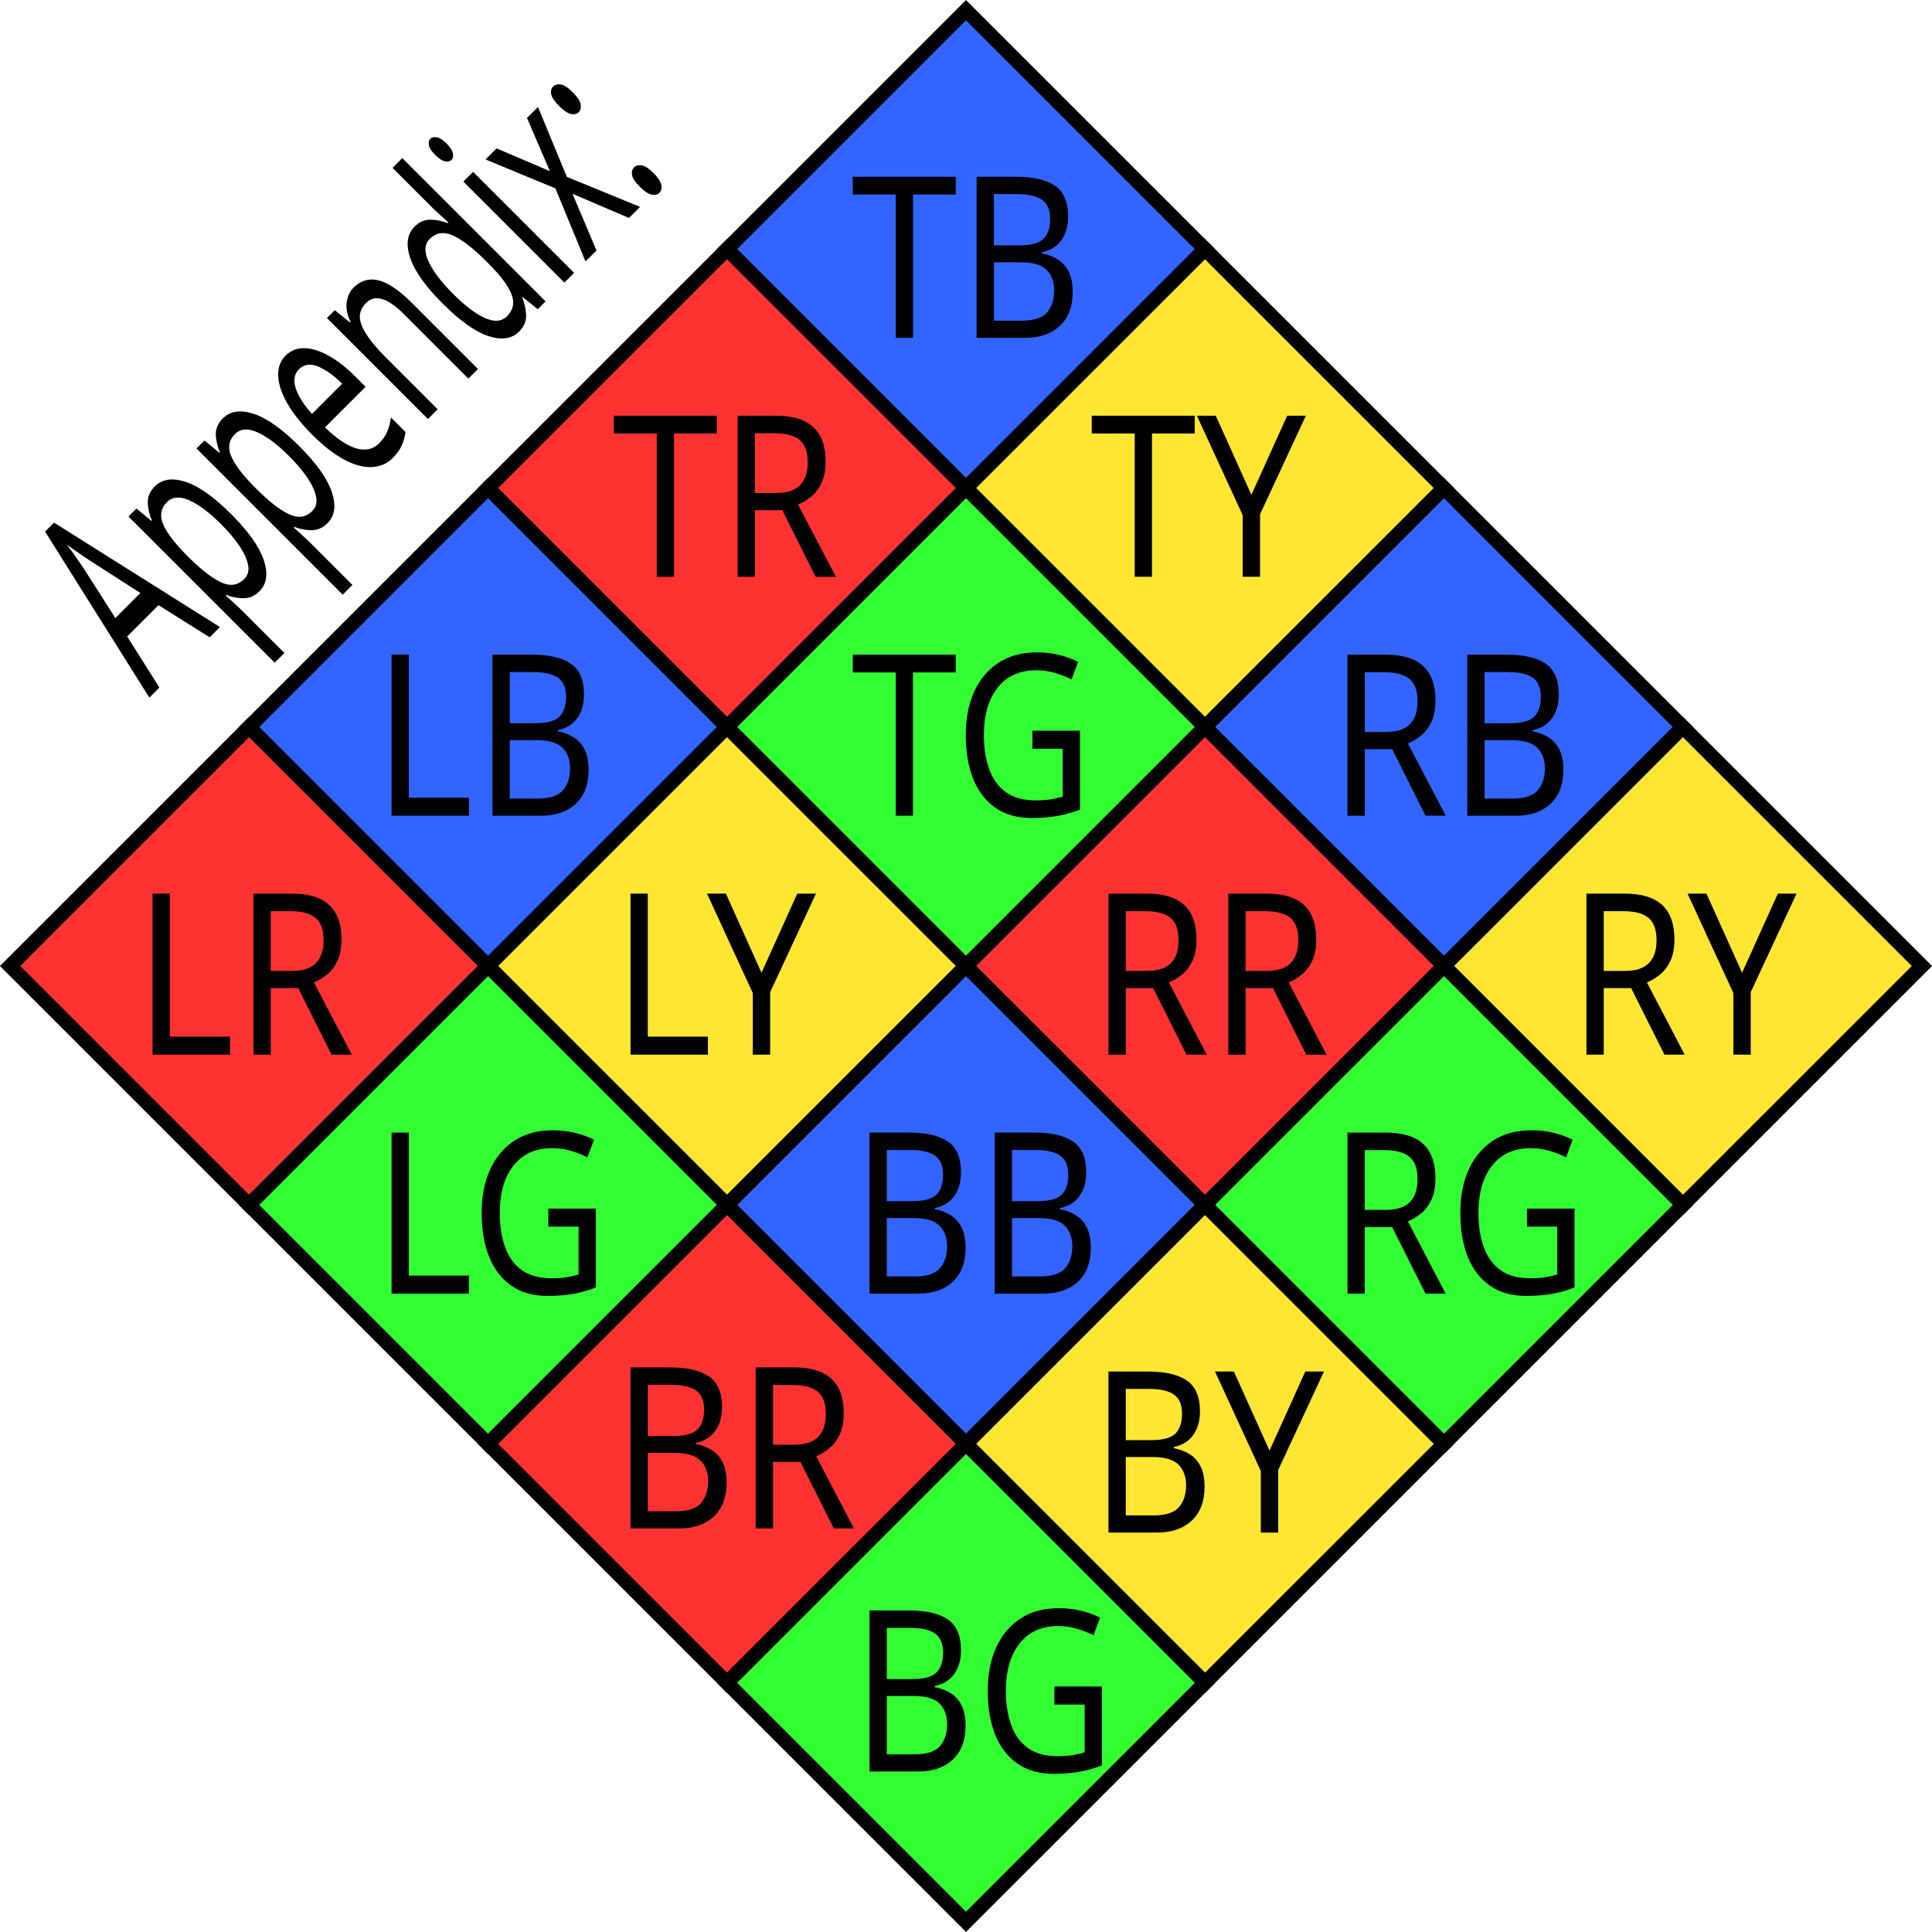
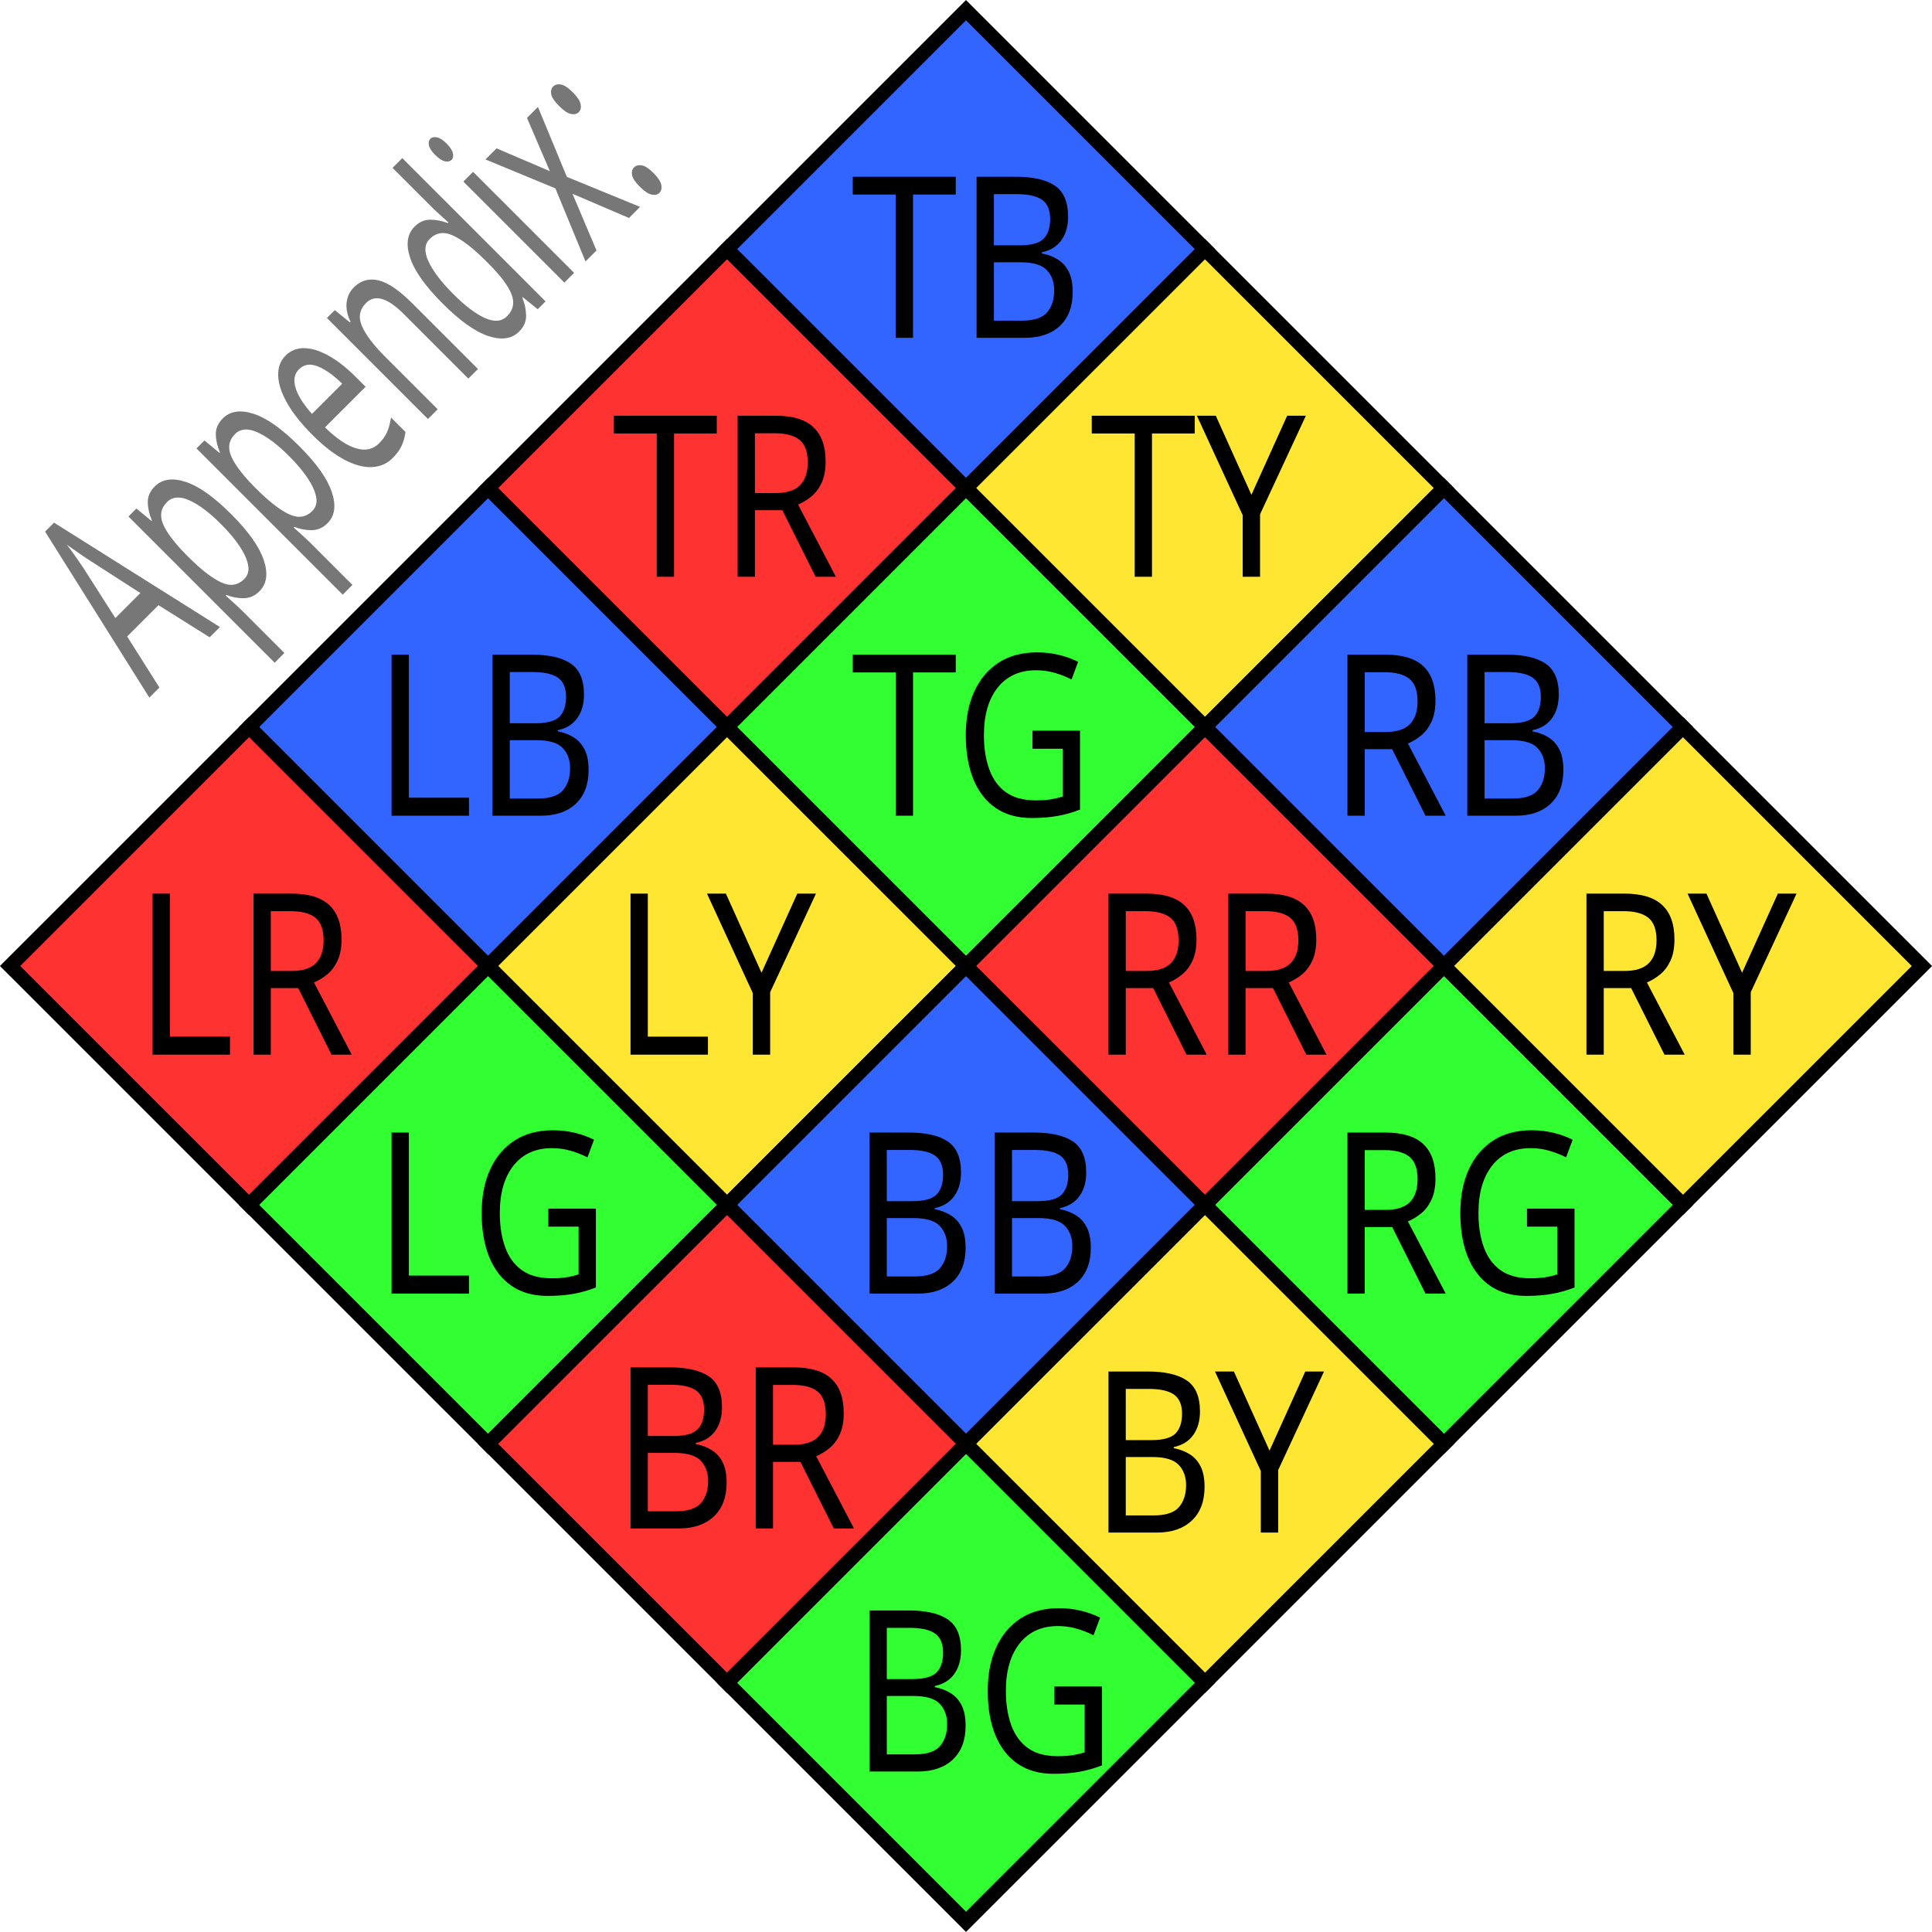
<svg xmlns="http://www.w3.org/2000/svg" viewBox="0 0 400 400" fill="none" version="1.1" id="svg6" width="400" height="400">
  <defs id="defs10" />
  <path style="fill:#3264ff;fill-opacity:1;stroke:#000000;stroke-width:2.969;stroke-linecap:butt;stroke-linejoin:miter;stroke-miterlimit:4;stroke-dasharray:none;stroke-opacity:1" d="M 200,2.11 150.522,51.583 200,101.055 249.478,51.583 Z" id="path1464" />
  <path style="fill:#ffe632;fill-opacity:1;stroke:#000000;stroke-width:2.969;stroke-linecap:butt;stroke-linejoin:miter;stroke-miterlimit:4;stroke-dasharray:none;stroke-opacity:1" d="m 249.478,51.583 -49.478,49.472 49.478,49.472 49.478,-49.472 z" id="path1464-6" />
  <path style="fill:#3264ff;fill-opacity:1;stroke:#000000;stroke-width:2.969;stroke-linecap:butt;stroke-linejoin:miter;stroke-miterlimit:4;stroke-dasharray:none;stroke-opacity:1" d="M 298.956,101.055 249.478,150.528 298.956,200 348.434,150.528 Z" id="path1464-9" />
  <path style="fill:#ffe632;fill-opacity:1;stroke:#000000;stroke-width:2.969;stroke-linecap:butt;stroke-linejoin:miter;stroke-miterlimit:4;stroke-dasharray:none;stroke-opacity:1" d="M 348.434,150.528 298.956,200 348.434,249.472 397.912,200 Z" id="path1464-1" />
  <path style="fill:#ff3232;fill-opacity:1;stroke:#000000;stroke-width:2.969;stroke-linecap:butt;stroke-linejoin:miter;stroke-miterlimit:4;stroke-dasharray:none;stroke-opacity:1" d="m 150.522,51.583 -49.478,49.472 49.478,49.472 49.478,-49.472 z" id="path1464-91" />
  <path style="fill:#32ff32;fill-opacity:1;stroke:#000000;stroke-width:2.969;stroke-linecap:butt;stroke-linejoin:miter;stroke-miterlimit:4;stroke-dasharray:none;stroke-opacity:1" d="M 200,101.055 150.522,150.528 200,200 249.478,150.528 Z" id="path1464-6-8" />
  <path style="fill:#ff3232;fill-opacity:1;stroke:#000000;stroke-width:2.969;stroke-linecap:butt;stroke-linejoin:miter;stroke-miterlimit:4;stroke-dasharray:none;stroke-opacity:1" d="M 249.478,150.528 200,200 249.478,249.472 298.956,200 Z" id="path1464-9-5" />
  <path style="fill:#32ff32;fill-opacity:1;stroke:#000000;stroke-width:2.969;stroke-linecap:butt;stroke-linejoin:miter;stroke-miterlimit:4;stroke-dasharray:none;stroke-opacity:1" d="m 298.956,200 -49.478,49.472 49.478,49.472 49.478,-49.472 z" id="path1464-1-2" />
  <path style="fill:#3264ff;fill-opacity:1;stroke:#000000;stroke-width:2.969;stroke-linecap:butt;stroke-linejoin:miter;stroke-miterlimit:4;stroke-dasharray:none;stroke-opacity:1" d="M 101.044,101.055 51.566,150.528 101.044,200 l 49.478,-49.472 z" id="path1464-7" />
  <path style="fill:#ffe632;fill-opacity:1;stroke:#000000;stroke-width:2.969;stroke-linecap:butt;stroke-linejoin:miter;stroke-miterlimit:4;stroke-dasharray:none;stroke-opacity:1" d="M 150.522,150.528 101.044,200 150.522,249.472 200,200 Z" id="path1464-6-1" />
  <path style="fill:#3264ff;fill-opacity:1;stroke:#000000;stroke-width:2.969;stroke-linecap:butt;stroke-linejoin:miter;stroke-miterlimit:4;stroke-dasharray:none;stroke-opacity:1" d="m 200,200 -49.478,49.472 49.478,49.472 49.478,-49.472 z" id="path1464-9-1" />
  <path style="fill:#ffe632;fill-opacity:1;stroke:#000000;stroke-width:2.969;stroke-linecap:butt;stroke-linejoin:miter;stroke-miterlimit:4;stroke-dasharray:none;stroke-opacity:1" d="m 249.478,249.472 -49.478,49.472 49.478,49.472 49.478,-49.472 z" id="path1464-1-7" />
  <path style="fill:#ff3232;fill-opacity:1;stroke:#000000;stroke-width:2.969;stroke-linecap:butt;stroke-linejoin:miter;stroke-miterlimit:4;stroke-dasharray:none;stroke-opacity:1" d="M 51.566,150.528 2.088,200 51.566,249.472 101.044,200 Z" id="path1464-91-3" />
  <path style="fill:#32ff32;fill-opacity:1;stroke:#000000;stroke-width:2.969;stroke-linecap:butt;stroke-linejoin:miter;stroke-miterlimit:4;stroke-dasharray:none;stroke-opacity:1" d="m 101.044,200 -49.478,49.472 49.478,49.472 49.478,-49.472 z" id="path1464-6-8-4" />
  <path style="fill:#ff3232;fill-opacity:1;stroke:#000000;stroke-width:2.969;stroke-linecap:butt;stroke-linejoin:miter;stroke-miterlimit:4;stroke-dasharray:none;stroke-opacity:1" d="m 150.522,249.472 -49.478,49.472 49.478,49.472 49.478,-49.472 z" id="path1464-9-5-7" />
  <path style="fill:#32ff32;fill-opacity:1;stroke:#000000;stroke-width:2.969;stroke-linecap:butt;stroke-linejoin:miter;stroke-miterlimit:4;stroke-dasharray:none;stroke-opacity:1" d="m 200,298.945 -49.478,49.472 49.478,49.472 49.478,-49.472 z" id="path1464-1-2-8" />
  <text xml:space="preserve" style="font-style:normal;font-variant:normal;font-weight:normal;font-stretch:normal;font-size:43.16px;line-height:1.25;font-family:'Special Elite';-inkscape-font-specification:'Special Elite';fill:#000000;fill-opacity:1;stroke-width:3.237" x="190.647" y="64.623" id="text6923" transform="scale(0.9239726,1.082283)">
    <tspan id="tspan6921" x="190.647" y="64.623" style="stroke-width:3.237;-inkscape-font-specification:'Special Elite';font-family:'Special Elite';font-weight:normal;font-style:normal;font-stretch:normal;font-variant:normal">TB</tspan>
  </text>
  <text xml:space="preserve" style="font-style:normal;font-variant:normal;font-weight:normal;font-stretch:normal;font-size:43.16px;line-height:1.25;font-family:'Special Elite';-inkscape-font-specification:'Special Elite';fill:#000000;fill-opacity:1;stroke-width:3.237" x="137.098" y="110.334" id="text6923-6" transform="scale(0.9239726,1.082283)">
    <tspan id="tspan6921-4" x="137.098" y="110.334" style="stroke-width:3.237;-inkscape-font-specification:'Special Elite';font-family:'Special Elite';font-weight:normal;font-style:normal;font-stretch:normal;font-variant:normal">TR</tspan>
  </text>
  <text xml:space="preserve" style="font-style:normal;font-variant:normal;font-weight:normal;font-stretch:normal;font-size:43.16px;line-height:1.25;font-family:'Special Elite';-inkscape-font-specification:'Special Elite';fill:#000000;fill-opacity:1;stroke-width:3.237" x="190.647" y="156.045" id="text6923-6-4" transform="scale(0.9239726,1.082283)">
    <tspan id="tspan6921-4-4" x="190.647" y="156.045" style="stroke-width:3.237;-inkscape-font-specification:'Special Elite';font-family:'Special Elite';font-weight:normal;font-style:normal;font-stretch:normal;font-variant:normal">TG</tspan>
  </text>
  <text xml:space="preserve" style="font-style:normal;font-variant:normal;font-weight:normal;font-stretch:normal;font-size:43.16px;line-height:1.25;font-family:'Special Elite';-inkscape-font-specification:'Special Elite';fill:#000000;fill-opacity:1;stroke-width:3.237" x="244.196" y="110.334" id="text6923-6-5" transform="scale(0.9239726,1.082283)">
    <tspan id="tspan6921-4-2" x="244.196" y="110.334" style="stroke-width:3.237;-inkscape-font-specification:'Special Elite';font-family:'Special Elite';font-weight:normal;font-style:normal;font-stretch:normal;font-variant:normal">TY</tspan>
  </text>
  <text xml:space="preserve" style="font-style:normal;font-variant:normal;font-weight:normal;font-stretch:normal;font-size:43.16px;line-height:1.25;font-family:'Special Elite';-inkscape-font-specification:'Special Elite';fill:#000000;fill-opacity:1;stroke-width:3.237" x="297.745" y="156.045" id="text6923-6-8" transform="scale(0.9239726,1.082283)">
    <tspan id="tspan6921-4-5" x="297.745" y="156.045" style="stroke-width:3.237;-inkscape-font-specification:'Special Elite';font-family:'Special Elite';font-weight:normal;font-style:normal;font-stretch:normal;font-variant:normal">RB</tspan>
  </text>
  <text xml:space="preserve" style="font-style:normal;font-variant:normal;font-weight:normal;font-stretch:normal;font-size:43.16px;line-height:1.25;font-family:'Special Elite';-inkscape-font-specification:'Special Elite';fill:#000000;fill-opacity:1;stroke-width:3.237" x="297.745" y="247.468" id="text6923-6-9" transform="scale(0.9239726,1.082283)">
    <tspan id="tspan6921-4-0" x="297.745" y="247.468" style="stroke-width:3.237;-inkscape-font-specification:'Special Elite';font-family:'Special Elite';font-weight:normal;font-style:normal;font-stretch:normal;font-variant:normal">RG</tspan>
  </text>
  <text xml:space="preserve" style="font-style:normal;font-variant:normal;font-weight:normal;font-stretch:normal;font-size:43.16px;line-height:1.25;font-family:'Special Elite';-inkscape-font-specification:'Special Elite';fill:#000000;fill-opacity:1;stroke-width:3.237" x="244.196" y="201.756" id="text6923-6-1" transform="scale(0.9239726,1.082283)">
    <tspan id="tspan6921-4-8" x="244.196" y="201.756" style="stroke-width:3.237;-inkscape-font-specification:'Special Elite';font-family:'Special Elite';font-weight:normal;font-style:normal;font-stretch:normal;font-variant:normal">RR</tspan>
  </text>
  <text xml:space="preserve" style="font-style:normal;font-variant:normal;font-weight:normal;font-stretch:normal;font-size:43.16px;line-height:1.25;font-family:'Special Elite';-inkscape-font-specification:'Special Elite';fill:#000000;fill-opacity:1;stroke-width:3.237" x="351.295" y="201.756" id="text6923-6-81" transform="scale(0.9239726,1.082283)">
    <tspan id="tspan6921-4-6" x="351.295" y="201.756" style="stroke-width:3.237;-inkscape-font-specification:'Special Elite';font-family:'Special Elite';font-weight:normal;font-style:normal;font-stretch:normal;font-variant:normal">RY</tspan>
  </text>
  <text xml:space="preserve" style="font-style:normal;font-variant:normal;font-weight:normal;font-stretch:normal;font-size:43.16px;line-height:1.25;font-family:'Special Elite';-inkscape-font-specification:'Special Elite';fill:#000000;fill-opacity:1;stroke-width:3.237" x="190.647" y="247.468" id="text6923-6-94" transform="scale(0.9239726,1.082283)">
    <tspan id="tspan6921-4-02" x="190.647" y="247.468" style="stroke-width:3.237;-inkscape-font-specification:'Special Elite';font-family:'Special Elite';font-weight:normal;font-style:normal;font-stretch:normal;font-variant:normal">BB</tspan>
  </text>
  <text xml:space="preserve" style="font-style:normal;font-variant:normal;font-weight:normal;font-stretch:normal;font-size:43.16px;line-height:1.25;font-family:'Special Elite';-inkscape-font-specification:'Special Elite';fill:#000000;fill-opacity:1;stroke-width:3.237" x="244.196" y="293.179" id="text6923-6-3" transform="scale(0.9239726,1.082283)">
    <tspan id="tspan6921-4-88" x="244.196" y="293.179" style="stroke-width:3.237;-inkscape-font-specification:'Special Elite';font-family:'Special Elite';font-weight:normal;font-style:normal;font-stretch:normal;font-variant:normal">BY</tspan>
  </text>
  <text xml:space="preserve" style="font-style:normal;font-variant:normal;font-weight:normal;font-stretch:normal;font-size:43.16px;line-height:1.25;font-family:'Special Elite';-inkscape-font-specification:'Special Elite';fill:#000000;fill-opacity:1;stroke-width:3.237" x="190.647" y="338.89" id="text6923-6-49" transform="scale(0.9239726,1.082283)">
    <tspan id="tspan6921-4-53" x="190.647" y="338.89" style="stroke-width:3.237;-inkscape-font-specification:'Special Elite';font-family:'Special Elite';font-weight:normal;font-style:normal;font-stretch:normal;font-variant:normal">BG</tspan>
  </text>
  <text xml:space="preserve" style="font-style:normal;font-variant:normal;font-weight:normal;font-stretch:normal;font-size:43.16px;line-height:1.25;font-family:'Special Elite';-inkscape-font-specification:'Special Elite';fill:#000000;fill-opacity:1;stroke-width:3.237" x="137.098" y="292.388" id="text6923-6-2" transform="scale(0.9239726,1.082283)">
    <tspan id="tspan6921-4-49" x="137.098" y="292.388" style="stroke-width:3.237;-inkscape-font-specification:'Special Elite';font-family:'Special Elite';font-weight:normal;font-style:normal;font-stretch:normal;font-variant:normal">BR</tspan>
  </text>
  <text xml:space="preserve" style="font-style:normal;font-variant:normal;font-weight:normal;font-stretch:normal;font-size:43.16px;line-height:1.25;font-family:'Special Elite';-inkscape-font-specification:'Special Elite';fill:#000000;fill-opacity:1;stroke-width:3.237" x="83.549" y="247.468" id="text6923-6-50" transform="scale(0.9239726,1.082283)">
    <tspan id="tspan6921-4-64" x="83.549" y="247.468" style="stroke-width:3.237;-inkscape-font-specification:'Special Elite';font-family:'Special Elite';font-weight:normal;font-style:normal;font-stretch:normal;font-variant:normal">LG</tspan>
  </text>
  <text xml:space="preserve" style="font-style:normal;font-variant:normal;font-weight:normal;font-stretch:normal;font-size:43.16px;line-height:1.25;font-family:'Special Elite';-inkscape-font-specification:'Special Elite';fill:#000000;fill-opacity:1;stroke-width:3.237" x="137.098" y="201.756" id="text6923-6-54" transform="scale(0.9239726,1.082283)">
    <tspan id="tspan6921-4-024" x="137.098" y="201.756" style="stroke-width:3.237;-inkscape-font-specification:'Special Elite';font-family:'Special Elite';font-weight:normal;font-style:normal;font-stretch:normal;font-variant:normal">LY</tspan>
  </text>
  <text xml:space="preserve" style="font-style:normal;font-variant:normal;font-weight:normal;font-stretch:normal;font-size:43.16px;line-height:1.25;font-family:'Special Elite';-inkscape-font-specification:'Special Elite';fill:#000000;fill-opacity:1;stroke-width:3.237" x="83.549" y="156.045" id="text6923-6-48" transform="scale(0.9239726,1.082283)">
    <tspan id="tspan6921-4-1" x="83.549" y="156.045" style="stroke-width:3.237;-inkscape-font-specification:'Special Elite';font-family:'Special Elite';font-weight:normal;font-style:normal;font-stretch:normal;font-variant:normal">LB</tspan>
  </text>
  <text xml:space="preserve" style="font-style:normal;font-variant:normal;font-weight:normal;font-stretch:normal;font-size:43.16px;line-height:1.25;font-family:'Special Elite';-inkscape-font-specification:'Special Elite';fill:#000000;fill-opacity:1;stroke-width:3.237" x="29.999" y="201.756" id="text6923-6-27" transform="scale(0.9239726,1.082283)">
    <tspan id="tspan6921-4-10" x="29.999" y="201.756" style="stroke-width:3.237;-inkscape-font-specification:'Special Elite';font-family:'Special Elite';font-weight:normal;font-style:normal;font-stretch:normal;font-variant:normal">LR</tspan>
  </text>
  <text xml:space="preserve" style="font-size:42.284px;line-height:1.25;font-family:sans-serif;stroke-width:3.171" x="-104.763" y="94.995" id="text2675" transform="matrix(0.5417426,-0.5417426,0.9229475,0.9229475,0,0)">
-     <tspan id="tspan2673" x="-104.763" y="94.995" style="font-style:normal;font-variant:normal;font-weight:normal;font-stretch:normal;font-family:'Special Elite';-inkscape-font-specification:'Special Elite';fill:#000000;fill-opacity:1;stroke-width:3.171">Appendix:</tspan>
+     <tspan id="tspan2673" x="-104.763" y="94.995" style="font-style:normal;font-variant:normal;font-weight:normal;font-stretch:normal;font-family:'Special Elite';-inkscape-font-specification:'Special Elite';fill:#777777;fill-opacity:1;stroke-width:3.171">Appendix:</tspan>
  </text>
</svg>
